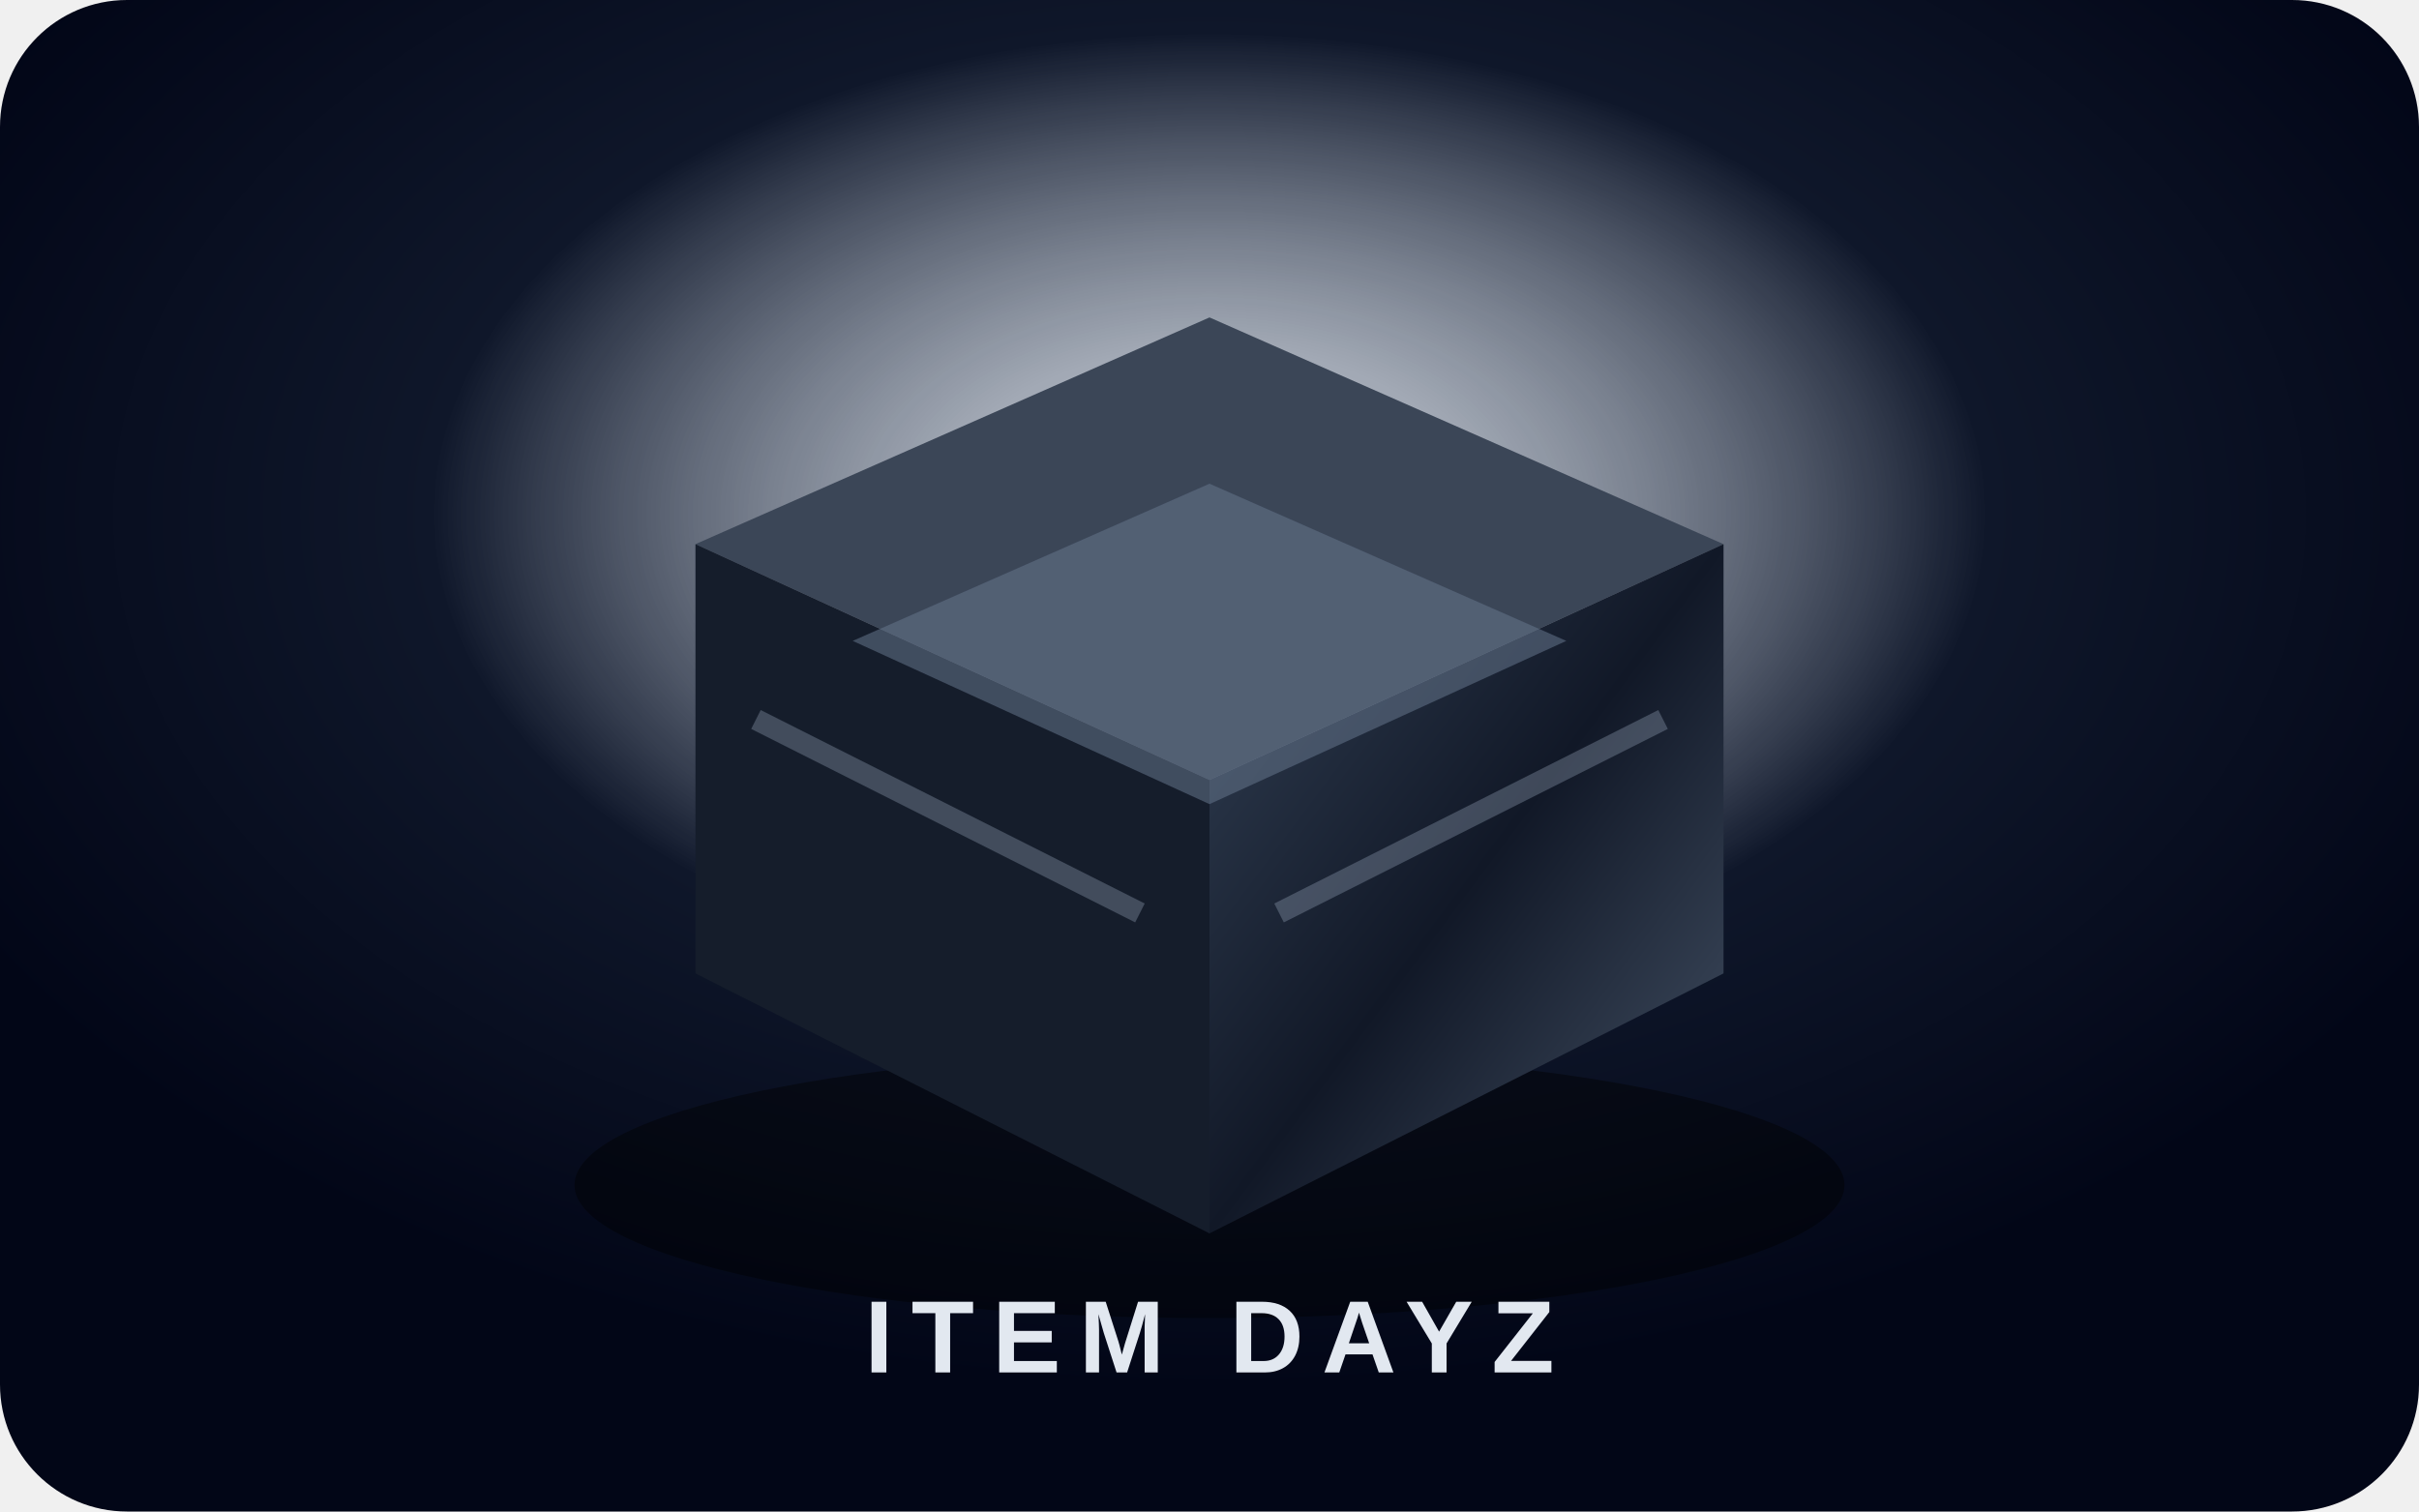
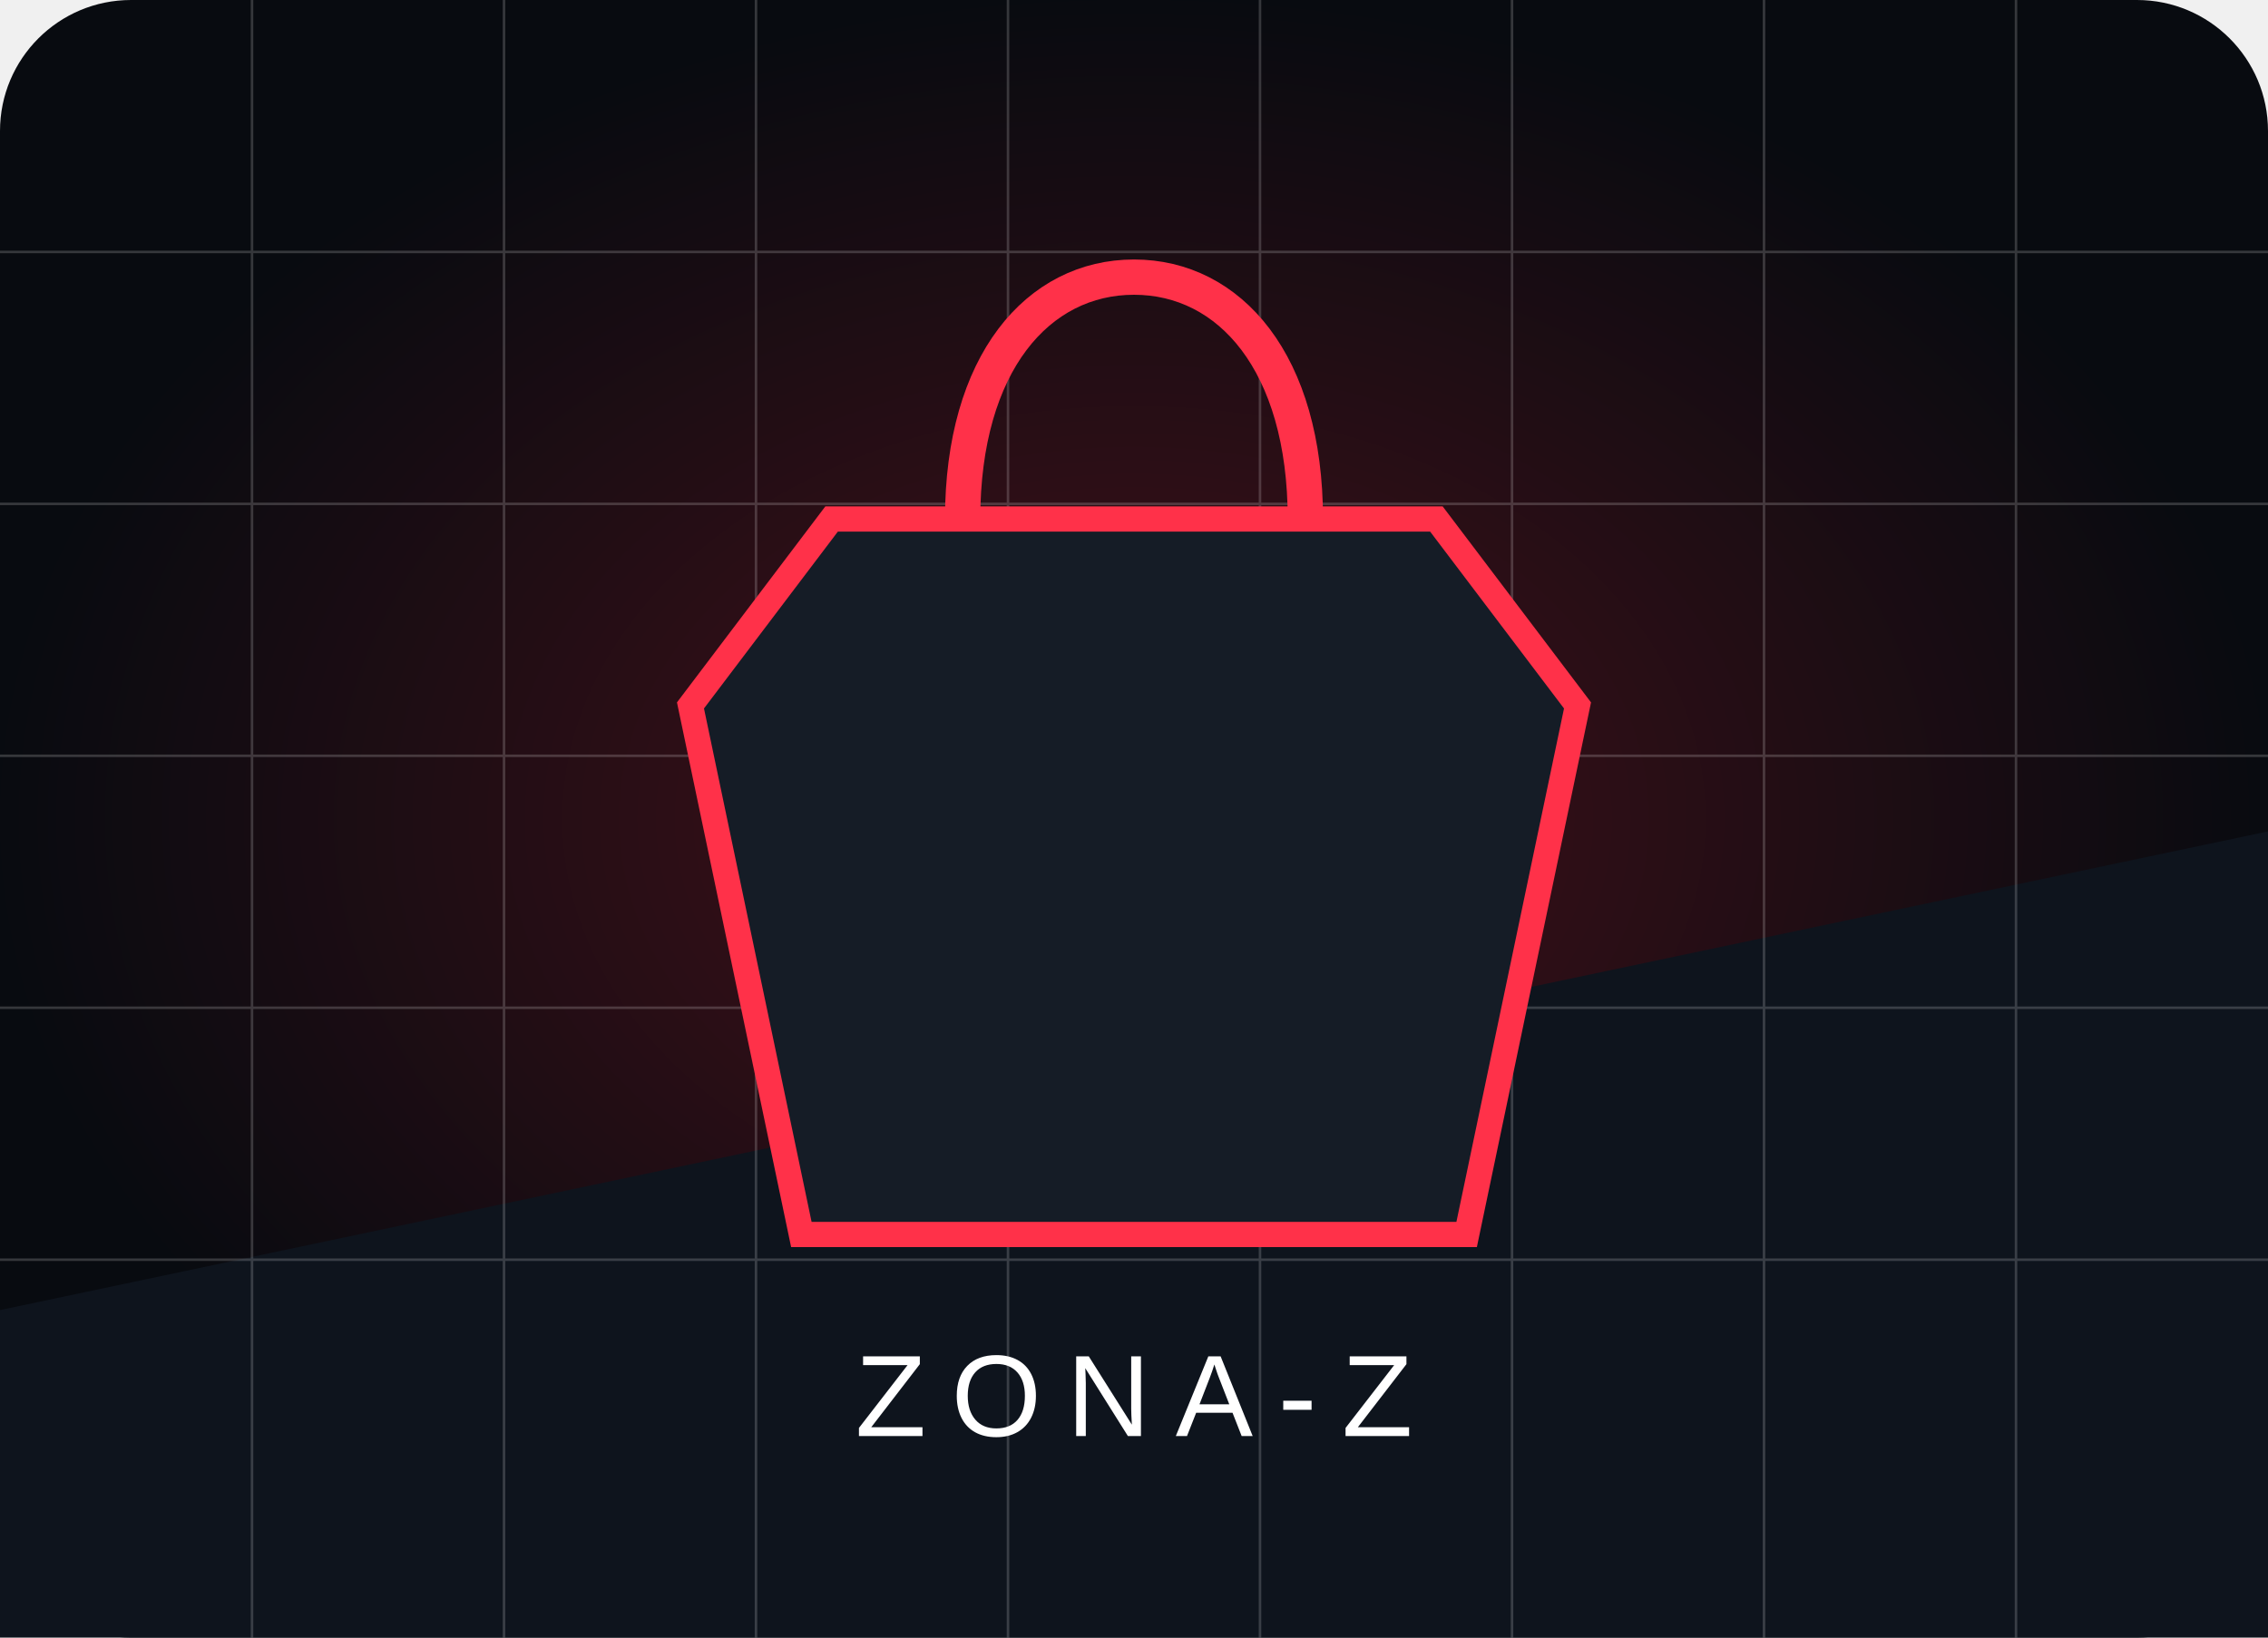
- <svg xmlns="http://www.w3.org/2000/svg" viewBox="0 0 800 500">
+ <svg xmlns="http://www.w3.org/2000/svg" viewBox="0 0 900 650">
  <defs>
-     <radialGradient id="glow" cx="50%" cy="34%" r="58%">
-       <stop stop-color="#94a3b8" stop-opacity=".34" />
-       <stop offset=".55" stop-color="#0f172a" />
-       <stop offset="1" stop-color="#020617" />
+     <radialGradient id="g">
+       <stop stop-color="#45101a" />
+       <stop offset="1" stop-color="#080b10" />
    </radialGradient>
-     <linearGradient id="box" x1="0" y1="0" x2="1" y2="1">
-       <stop stop-color="#334155" />
-       <stop offset=".5" stop-color="#111827" />
-       <stop offset="1" stop-color="#475569" />
-     </linearGradient>
-     <linearGradient id="edge" x1="0" y1="0" x2="1" y2="0">
-       <stop stop-color="#e2e8f0" stop-opacity=".9" />
-       <stop offset="1" stop-color="#64748b" />
+     <linearGradient id="r" x2="1">
+       <stop stop-color="#ff3149" />
+       <stop offset="1" stop-color="#9a071b" />
    </linearGradient>
  </defs>
-   <rect width="800" height="500" rx="42" fill="url(#glow)" />
-   <ellipse cx="400" cy="392" rx="210" ry="44" fill="#000" opacity=".42" />
-   <path d="M230 180 400 105l170 75-170 78z" fill="#3b4657" />
-   <path d="M230 180v142l170 86V258z" fill="#151d2b" />
-   <path d="M570 180v142l-170 86V258z" fill="url(#box)" />
-   <path d="M282 212 400 160l118 52-118 54z" fill="#64748b" opacity=".55" />
-   <path d="M400 258v150" stroke="url(#edge)" stroke-width="8" opacity=".58" />
-   <path d="M250 238 377 302M550 238 423 302" stroke="#94a3b8" stroke-width="7" opacity=".35" />
-   <text x="400" y="454" text-anchor="middle" fill="#e2e8f0" font-size="34" font-family="Arial" font-weight="800" letter-spacing="6">ITEM DAYZ</text>
+   <rect width="900" height="650" rx="52" fill="url(#g)" />
+   <path d="M0 520L900 330v320H0z" fill="#0e141d" />
+   <g opacity=".18" stroke="#fff">
+     <path d="M0 100h900M0 200h900M0 300h900M0 400h900M0 500h900" />
+     <path d="M100 0v650M200 0v650M300 0v650M400 0v650M500 0v650M600 0v650M700 0v650M800 0v650" />
+   </g>
+   <path d="M330 206h240l56 74-44 210H318l-44-210z" fill="#151c26" stroke="#ff3149" stroke-width="10" />
+   <path d="M382 206c0-62 30-96 68-96s68 34 68 96" fill="none" stroke="#ff3149" stroke-width="14" />
+   <path d="M405 330h90" stroke="url(#r)" stroke-width="24" stroke-linecap="round" />
+   <text x="450" y="570" text-anchor="middle" fill="#fff" font-family="Arial Black,Arial" font-size="46" letter-spacing="10">ZONA-Z</text>
</svg>
